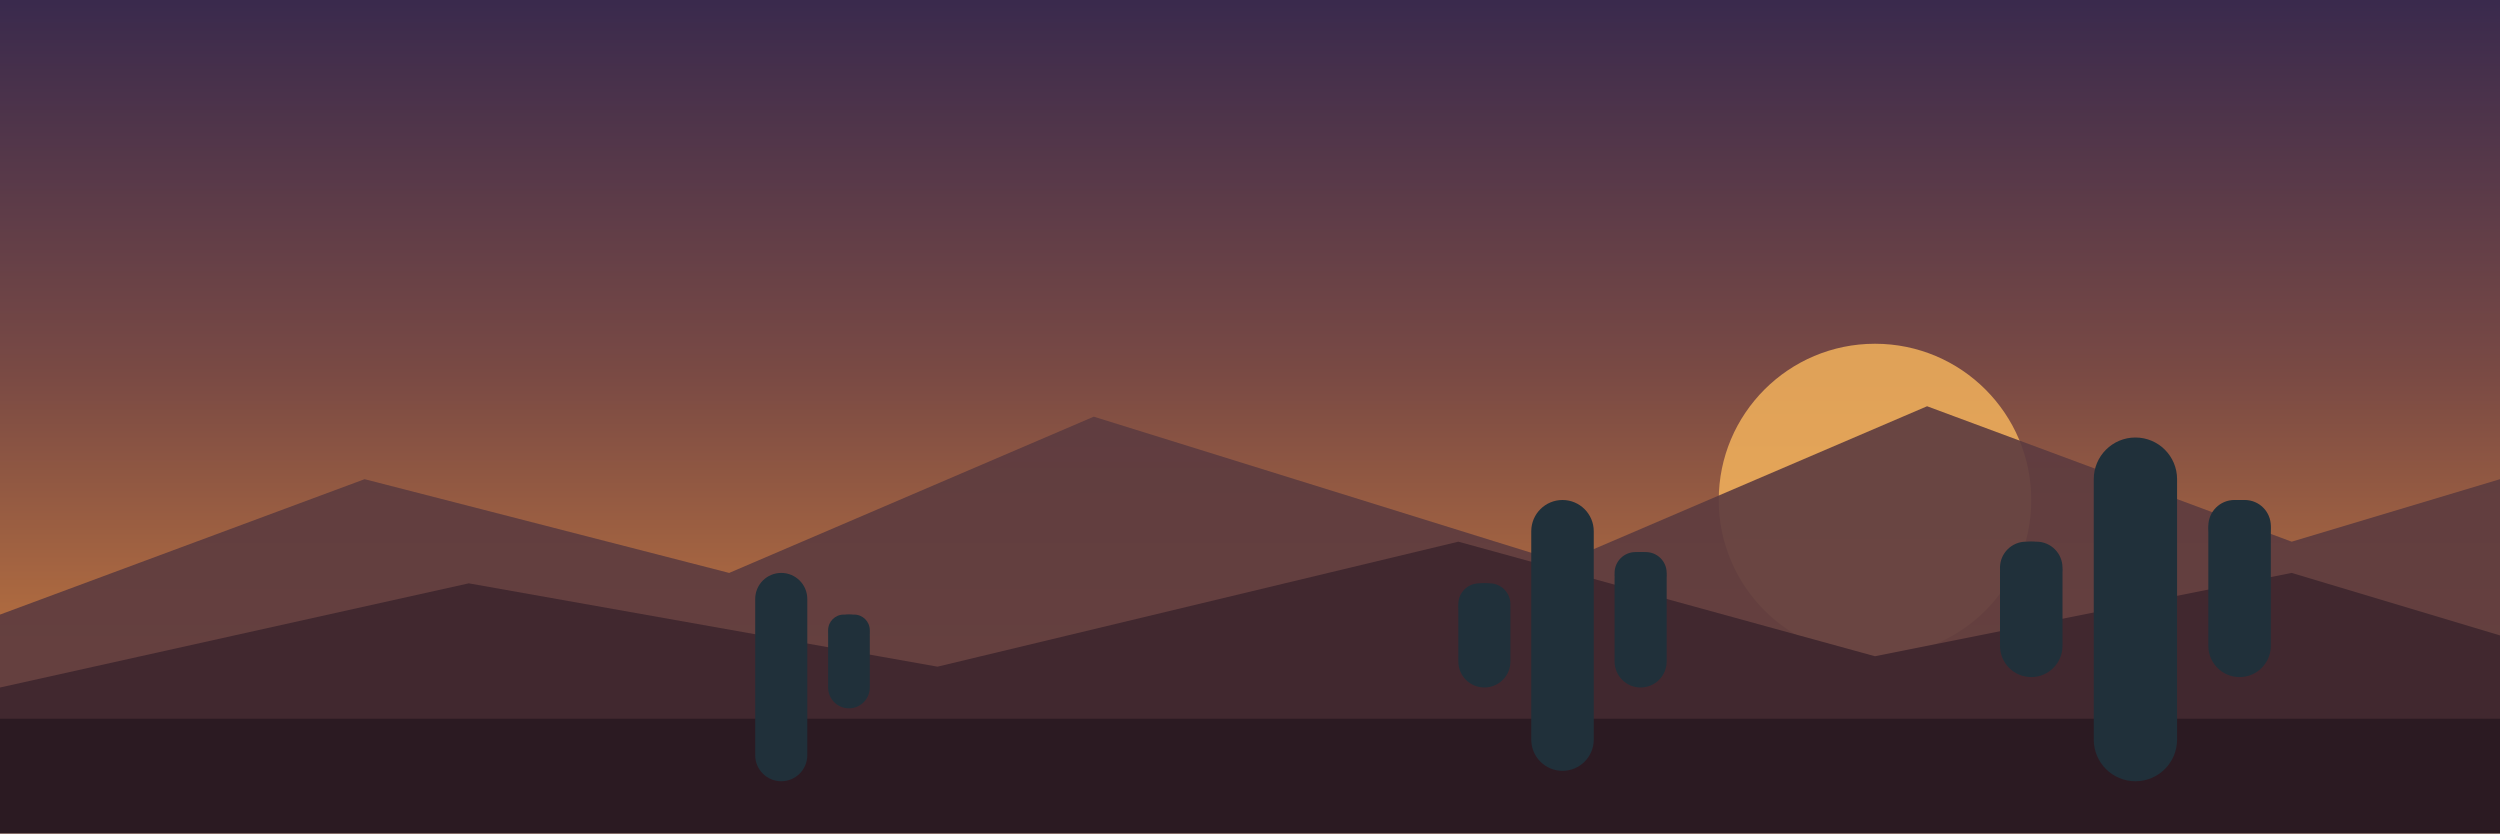
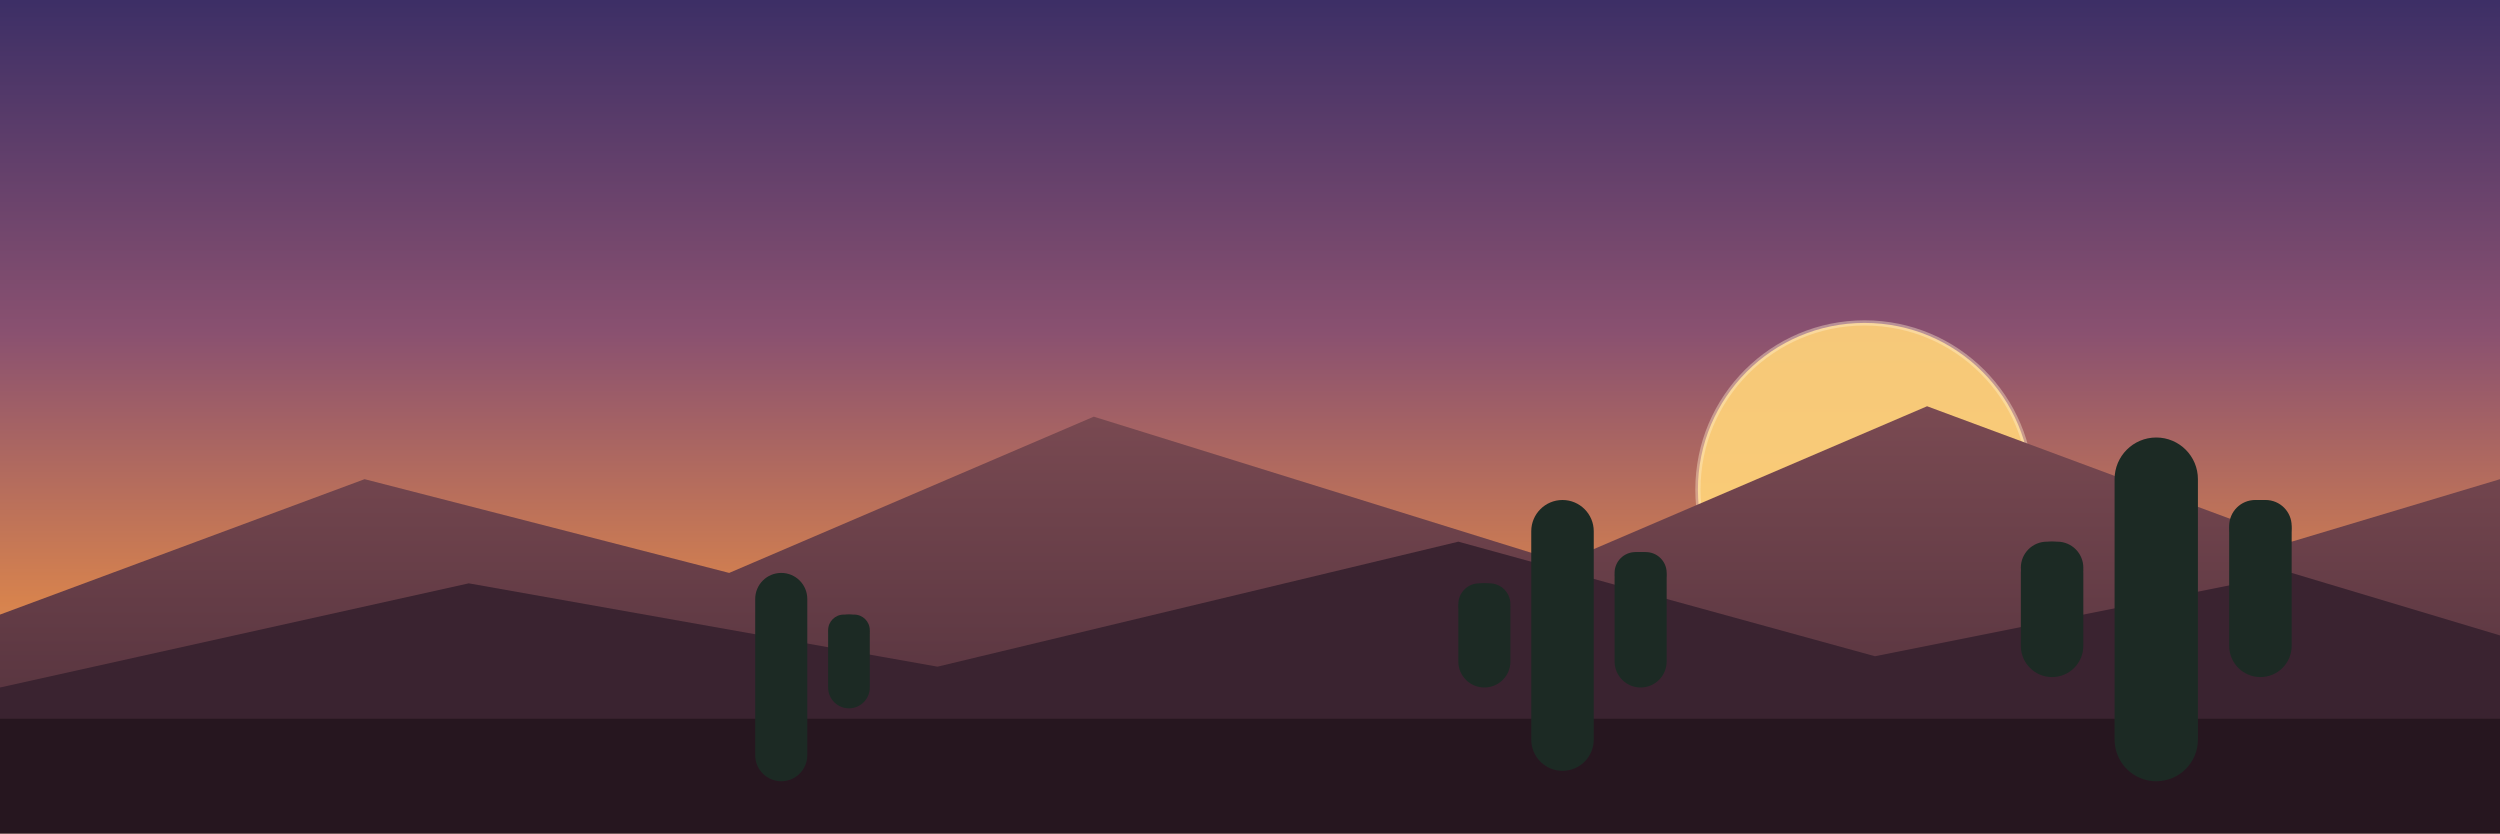
- <svg xmlns="http://www.w3.org/2000/svg" width="480" height="160" viewBox="0 0 480 160" preserveAspectRatio="xMidYMid slice" role="img" aria-label="Sonoran desert landscape">
+ <svg xmlns="http://www.w3.org/2000/svg" width="480" height="160" viewBox="0 0 480 160" preserveAspectRatio="xMidYMid slice" role="img" aria-label="Sonoran desert landscape at sunset">
  <defs>
    <linearGradient id="sky" x1="0" y1="0" x2="0" y2="1">
-       <stop offset="0" stop-color="#3a2a4d" />
-       <stop offset="0.45" stop-color="#7a4a44" />
-       <stop offset="0.8" stop-color="#b9713f" />
-       <stop offset="1" stop-color="#d98a48" />
+       <stop offset="0" stop-color="#3d2f66" />
+       <stop offset="0.4" stop-color="#8a5170" />
+       <stop offset="0.72" stop-color="#d6824e" />
+       <stop offset="1" stop-color="#f0ad5f" />
+     </linearGradient>
+     <linearGradient id="mtn" x1="0" y1="0" x2="0" y2="1">
+       <stop offset="0" stop-color="#7a4a52" />
+       <stop offset="1" stop-color="#4a2c38" />
    </linearGradient>
  </defs>
  <rect width="480" height="160" fill="url(#sky)" />
-   <circle cx="360" cy="96" r="30" fill="#f2b25c" opacity="0.85" />
-   <path d="M0 118 L70 92 L140 110 L210 80 L300 108 L370 78 L440 104 L480 92 L480 160 L0 160 Z" fill="#5c3b3f" opacity="0.9" />
-   <path d="M0 132 L90 112 L180 128 L280 104 L360 126 L440 110 L480 122 L480 160 L0 160 Z" fill="#41282f" />
-   <rect y="138" width="480" height="22" fill="#2b1a22" />
-   <g fill="#20303a">
+   <circle cx="358" cy="94" r="32" fill="#ffd27a" opacity="0.92" />
+   <circle cx="358" cy="94" r="32" fill="none" stroke="#fff0cf" stroke-width="1" opacity="0.4" />
+   <path d="M0 118 L70 92 L140 110 L210 80 L300 108 L370 78 L440 104 L480 92 L480 160 L0 160 Z" fill="url(#mtn)" />
+   <path d="M0 132 L90 112 L180 128 L280 104 L360 126 L440 110 L480 122 L480 160 L0 160 Z" fill="#3a2330" />
+   <rect y="138" width="480" height="22" fill="#26161f" />
+   <g fill="#1c2a24">
    <g transform="translate(300,96)">
      <rect x="-6" y="0" width="12" height="52" rx="6" />
      <rect x="-20" y="16" width="10" height="20" rx="5" />
      <rect x="-20" y="16" width="10" height="8" rx="4" />
      <rect x="10" y="10" width="10" height="26" rx="5" />
      <rect x="10" y="10" width="10" height="8" rx="4" />
    </g>
-     <g transform="translate(410,84)">
+     <g transform="translate(414,84)">
      <rect x="-8" y="0" width="16" height="66" rx="8" />
      <rect x="-26" y="20" width="12" height="26" rx="6" />
      <rect x="-26" y="20" width="12" height="10" rx="5" />
      <rect x="14" y="12" width="12" height="34" rx="6" />
      <rect x="14" y="12" width="12" height="10" rx="5" />
    </g>
    <g transform="translate(150,110)">
      <rect x="-5" y="0" width="10" height="40" rx="5" />
      <rect x="9" y="8" width="8" height="18" rx="4" />
      <rect x="9" y="8" width="8" height="6" rx="3" />
    </g>
  </g>
</svg>
